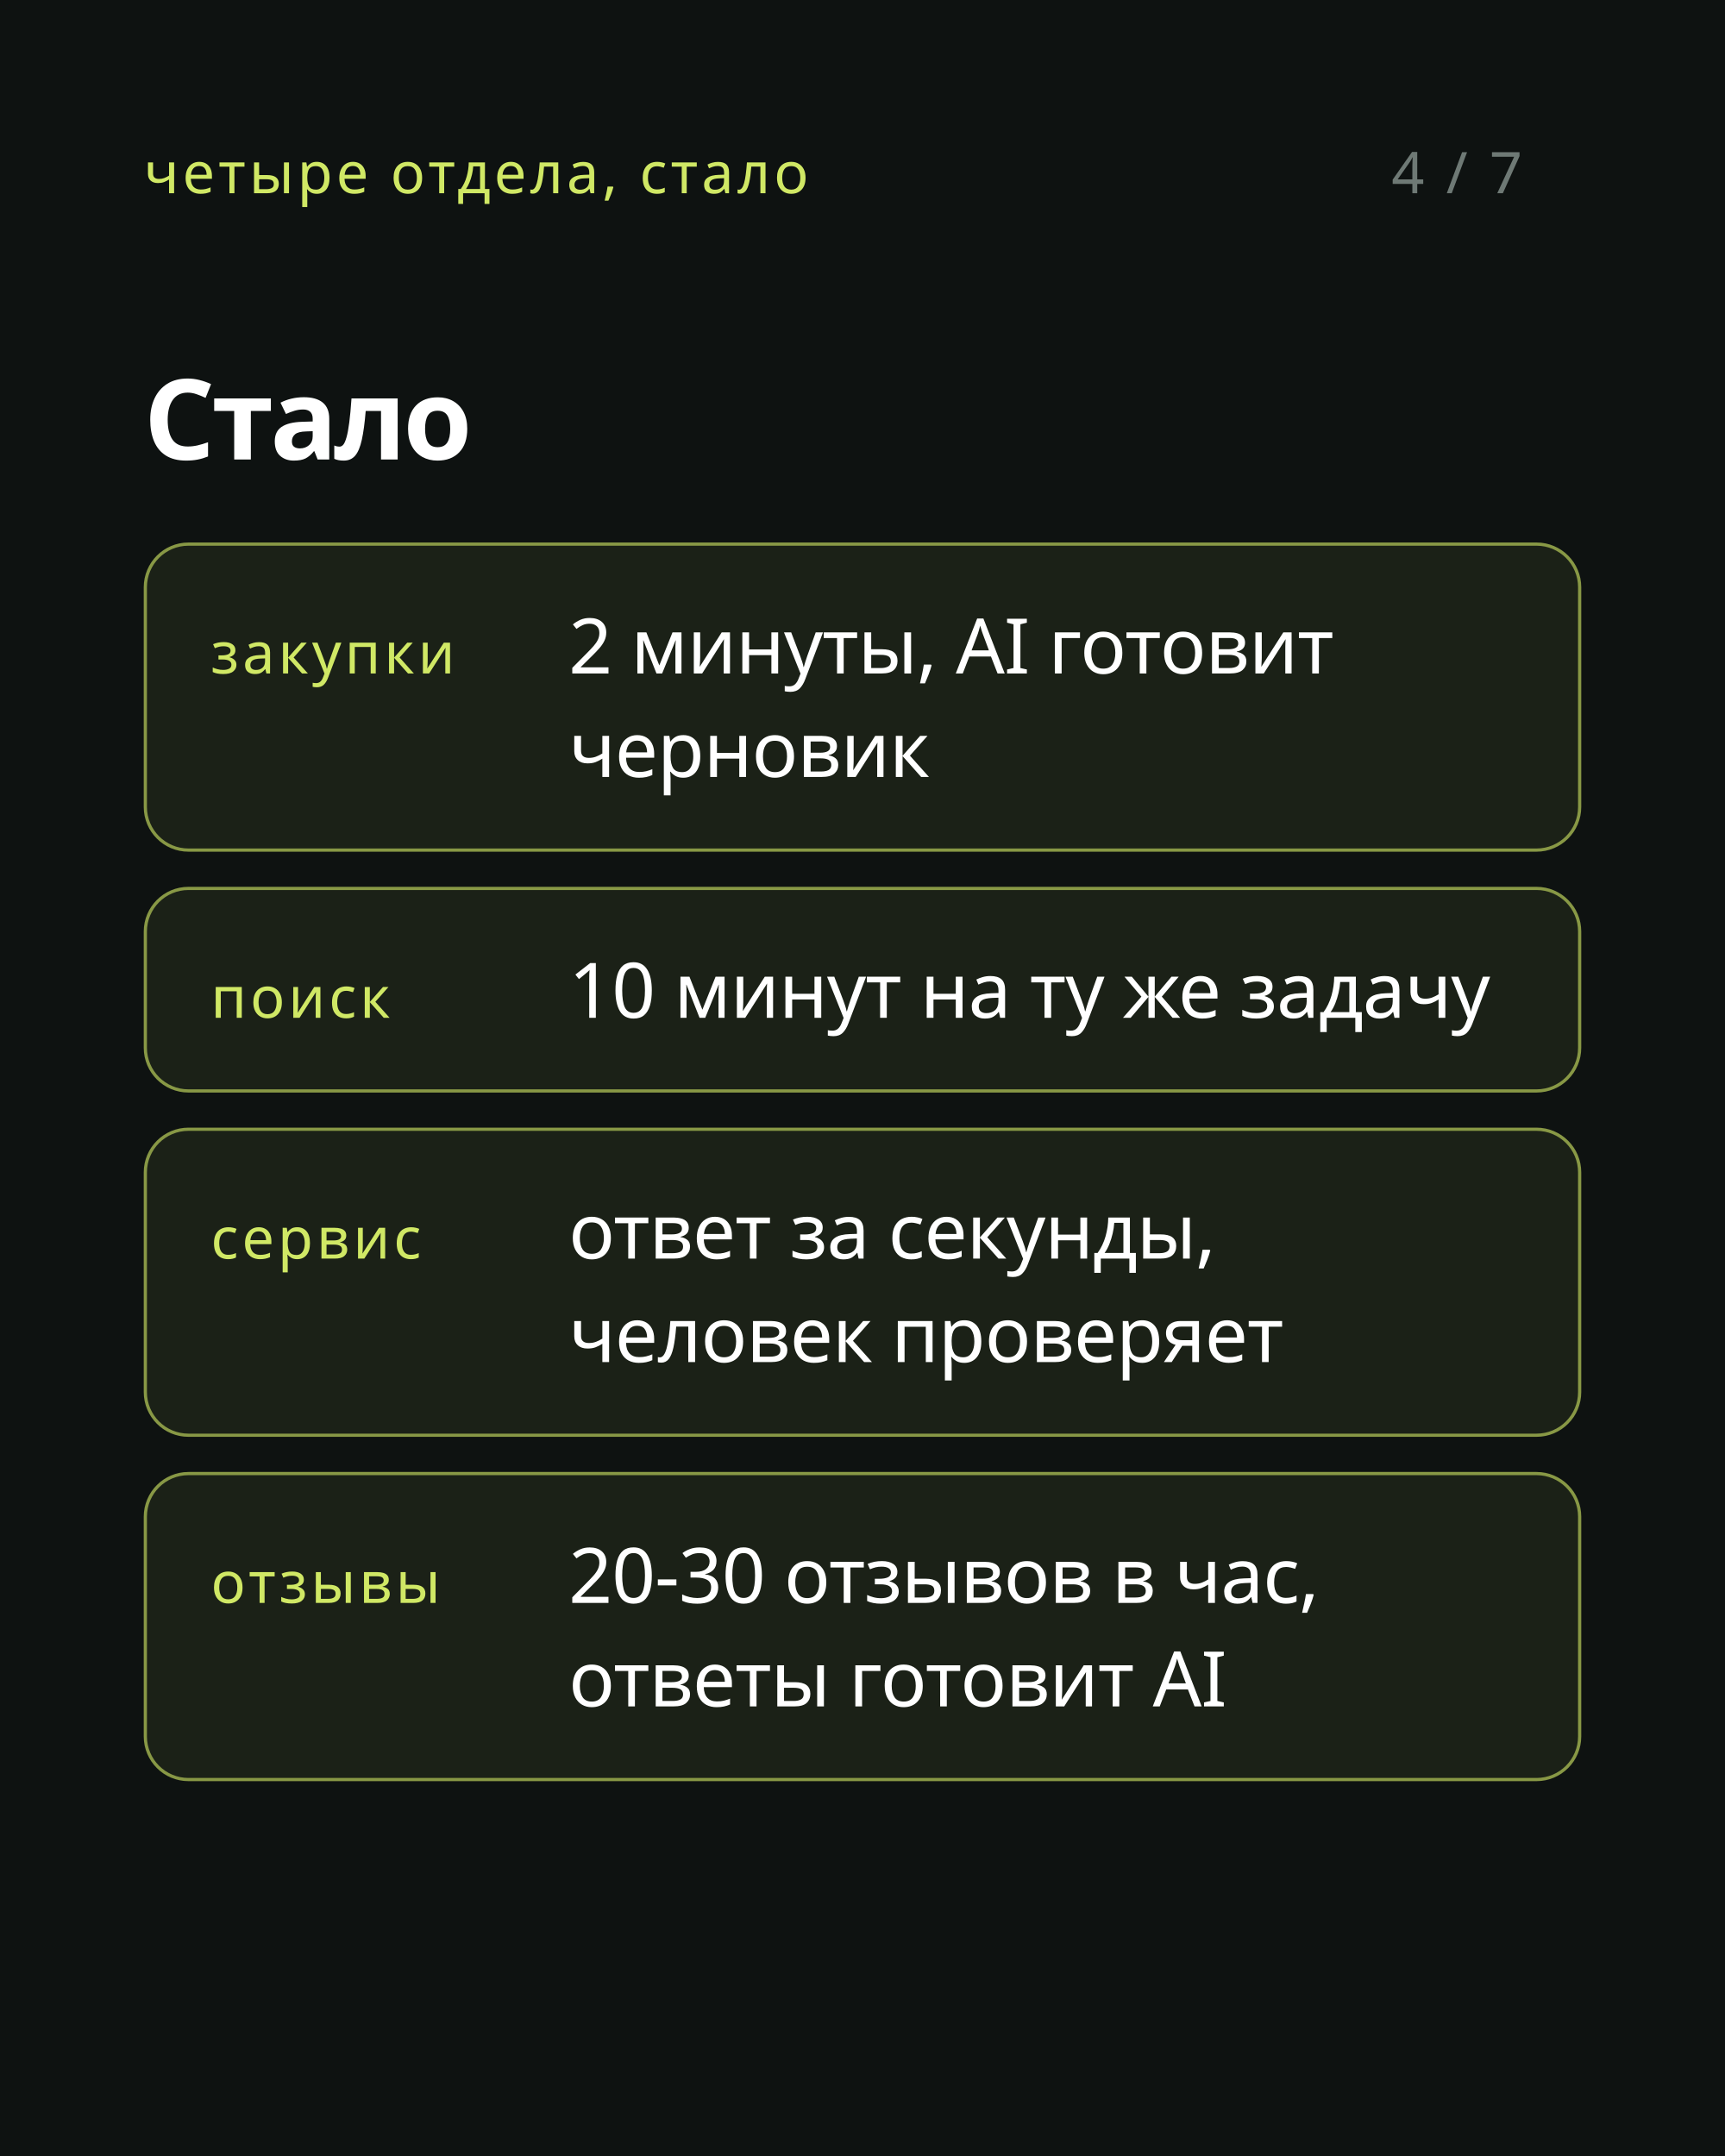
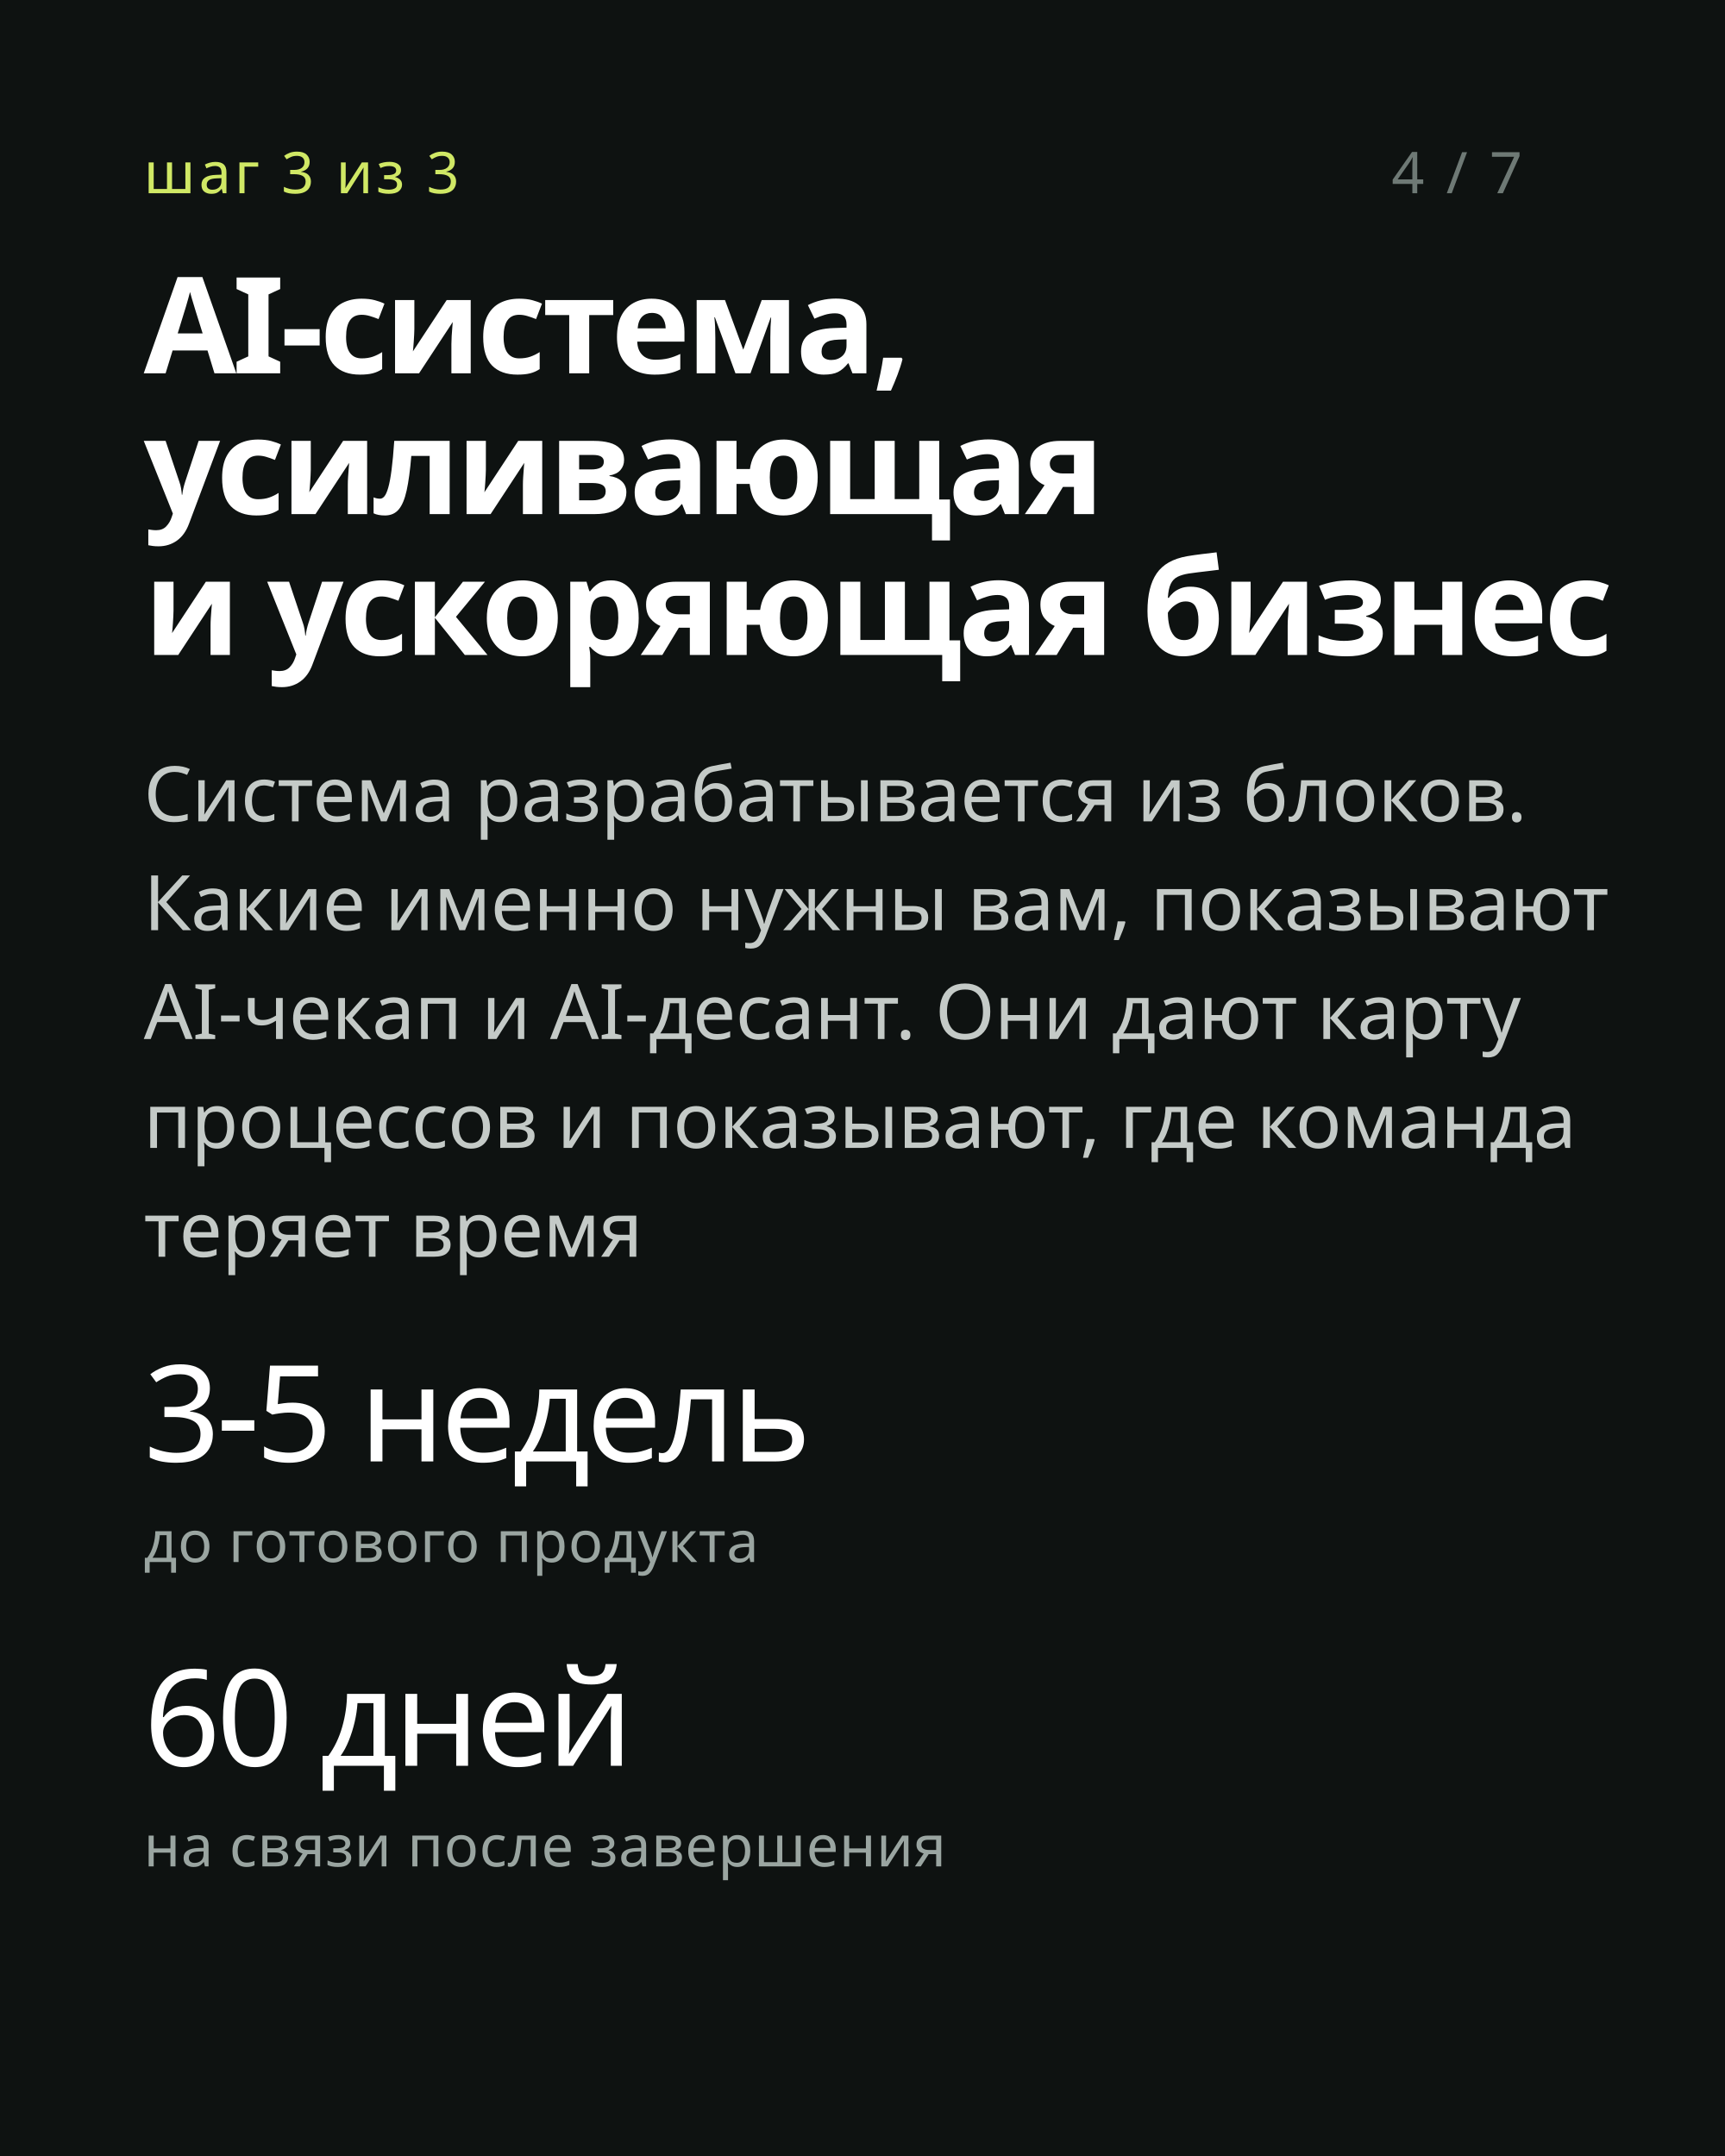
<svg xmlns="http://www.w3.org/2000/svg" width="1080" height="1350" viewBox="0 0 1080 1350">
  <rect x="0" y="0" width="1080" height="1350" rx="0" fill="#0E1211" />
-   <text x="90" y="121" font-family="JetBrains Mono" font-size="36" font-weight="400" letter-spacing="2.16" fill="#D0E865">четыре отдела, стало</text>
+   <text x="90" y="121" font-family="JetBrains Mono" font-size="36" font-weight="400" letter-spacing="2.16" fill="#D0E865">шаг 3 из 3</text>
  <text x="871.19" y="121" font-family="JetBrains Mono" font-size="36" font-weight="400" letter-spacing="2.16" fill="#6E7975">4 / 7</text>
-   <text x="90" y="287.7" font-family="Manrope" font-size="70" font-weight="600" letter-spacing="-2.1" fill="#FFFFFF">Стало</text>
-   <rect x="90" y="339.7" width="900" height="193.59" rx="28" fill="#D0E865" fill-opacity="0.07" />
-   <rect x="91" y="340.7" width="898" height="191.59" rx="27" fill="none" stroke="#D0E865" stroke-opacity="0.6" stroke-width="2" />
-   <text x="132" y="421.7" font-family="JetBrains Mono" font-size="36" font-weight="400" letter-spacing="2.16" fill="#D0E865">закупки</text>
-   <text x="356" y="421.7" font-family="Manrope" font-size="48" font-weight="500" letter-spacing="-0.48" fill="#FFFFFF">2 минуты, AI готовит</text>
-   <text x="356" y="486.5" font-family="Manrope" font-size="48" font-weight="500" letter-spacing="-0.48" fill="#FFFFFF">черновик</text>
-   <rect x="90" y="555.3" width="900" height="128.8" rx="28" fill="#D0E865" fill-opacity="0.07" />
-   <rect x="91" y="556.3" width="898" height="126.8" rx="27" fill="none" stroke="#D0E865" stroke-opacity="0.6" stroke-width="2" />
-   <text x="132" y="637.3" font-family="JetBrains Mono" font-size="36" font-weight="400" letter-spacing="2.16" fill="#D0E865">поиск</text>
-   <text x="356" y="637.3" font-family="Manrope" font-size="48" font-weight="500" letter-spacing="-0.48" fill="#FFFFFF">10 минут на ту же задачу</text>
-   <rect x="90" y="706.09" width="900" height="193.59" rx="28" fill="#D0E865" fill-opacity="0.07" />
-   <rect x="91" y="707.09" width="898" height="191.59" rx="27" fill="none" stroke="#D0E865" stroke-opacity="0.6" stroke-width="2" />
-   <text x="132" y="788.09" font-family="JetBrains Mono" font-size="36" font-weight="400" letter-spacing="2.16" fill="#D0E865">сервис</text>
-   <text x="356" y="788.09" font-family="Manrope" font-size="48" font-weight="500" letter-spacing="-0.48" fill="#FFFFFF">ответ за секунды,</text>
-   <text x="356" y="852.89" font-family="Manrope" font-size="48" font-weight="500" letter-spacing="-0.48" fill="#FFFFFF">человек проверяет</text>
-   <rect x="90" y="921.69" width="900" height="193.59" rx="28" fill="#D0E865" fill-opacity="0.07" />
-   <rect x="91" y="922.69" width="898" height="191.59" rx="27" fill="none" stroke="#D0E865" stroke-opacity="0.6" stroke-width="2" />
-   <text x="132" y="1003.69" font-family="JetBrains Mono" font-size="36" font-weight="400" letter-spacing="2.16" fill="#D0E865">отзывы</text>
-   <text x="356" y="1003.69" font-family="Manrope" font-size="48" font-weight="500" letter-spacing="-0.48" fill="#FFFFFF">20-30 отзывов в час,</text>
-   <text x="356" y="1068.48" font-family="Manrope" font-size="48" font-weight="500" letter-spacing="-0.48" fill="#FFFFFF">ответы готовит AI</text>
+   <text x="90" y="233.73" font-family="Manrope" font-size="84" font-weight="600" letter-spacing="-2.52" fill="#FFFFFF">AI-система,</text>
+   <text x="90" y="321.92" font-family="Manrope" font-size="84" font-weight="600" letter-spacing="-2.52" fill="#FFFFFF">усиливающая</text>
+   <text x="90" y="410.11" font-family="Manrope" font-size="84" font-weight="600" letter-spacing="-2.52" fill="#FFFFFF">и ускоряющая бизнес</text>
+   <text x="90" y="514.3" font-family="Manrope" font-size="48" font-weight="400" letter-spacing="-0.24" fill="#C4CAC7">Система разрабатывается из блоков.</text>
+   <text x="90" y="582.45" font-family="Manrope" font-size="48" font-weight="400" letter-spacing="-0.24" fill="#C4CAC7">Какие именно нужны вам, показывают</text>
+   <text x="90" y="650.61" font-family="Manrope" font-size="48" font-weight="400" letter-spacing="-0.24" fill="#C4CAC7">AI-чекап и AI-десант. Они дают карту</text>
+   <text x="90" y="718.77" font-family="Manrope" font-size="48" font-weight="400" letter-spacing="-0.24" fill="#C4CAC7">процессов и показывают, где команда</text>
+   <text x="90" y="786.92" font-family="Manrope" font-size="48" font-weight="400" letter-spacing="-0.24" fill="#C4CAC7">теряет время</text>
+   <text x="90" y="915.08" font-family="JetBrains Mono" font-size="84" font-weight="500" letter-spacing="-2.52" fill="#FFFFFF">3-5 недель</text>
+   <text x="90" y="978.08" font-family="JetBrains Mono" font-size="36" font-weight="400" letter-spacing="0.36" fill="#9AA5A1">до готового продукта</text>
+   <text x="90" y="1105.67" font-family="JetBrains Mono" font-size="84" font-weight="500" letter-spacing="-2.52" fill="#FFFFFF">60 дней</text>
+   <text x="90" y="1168.67" font-family="JetBrains Mono" font-size="36" font-weight="400" letter-spacing="0.36" fill="#9AA5A1">на связи после завершения</text>
</svg>
